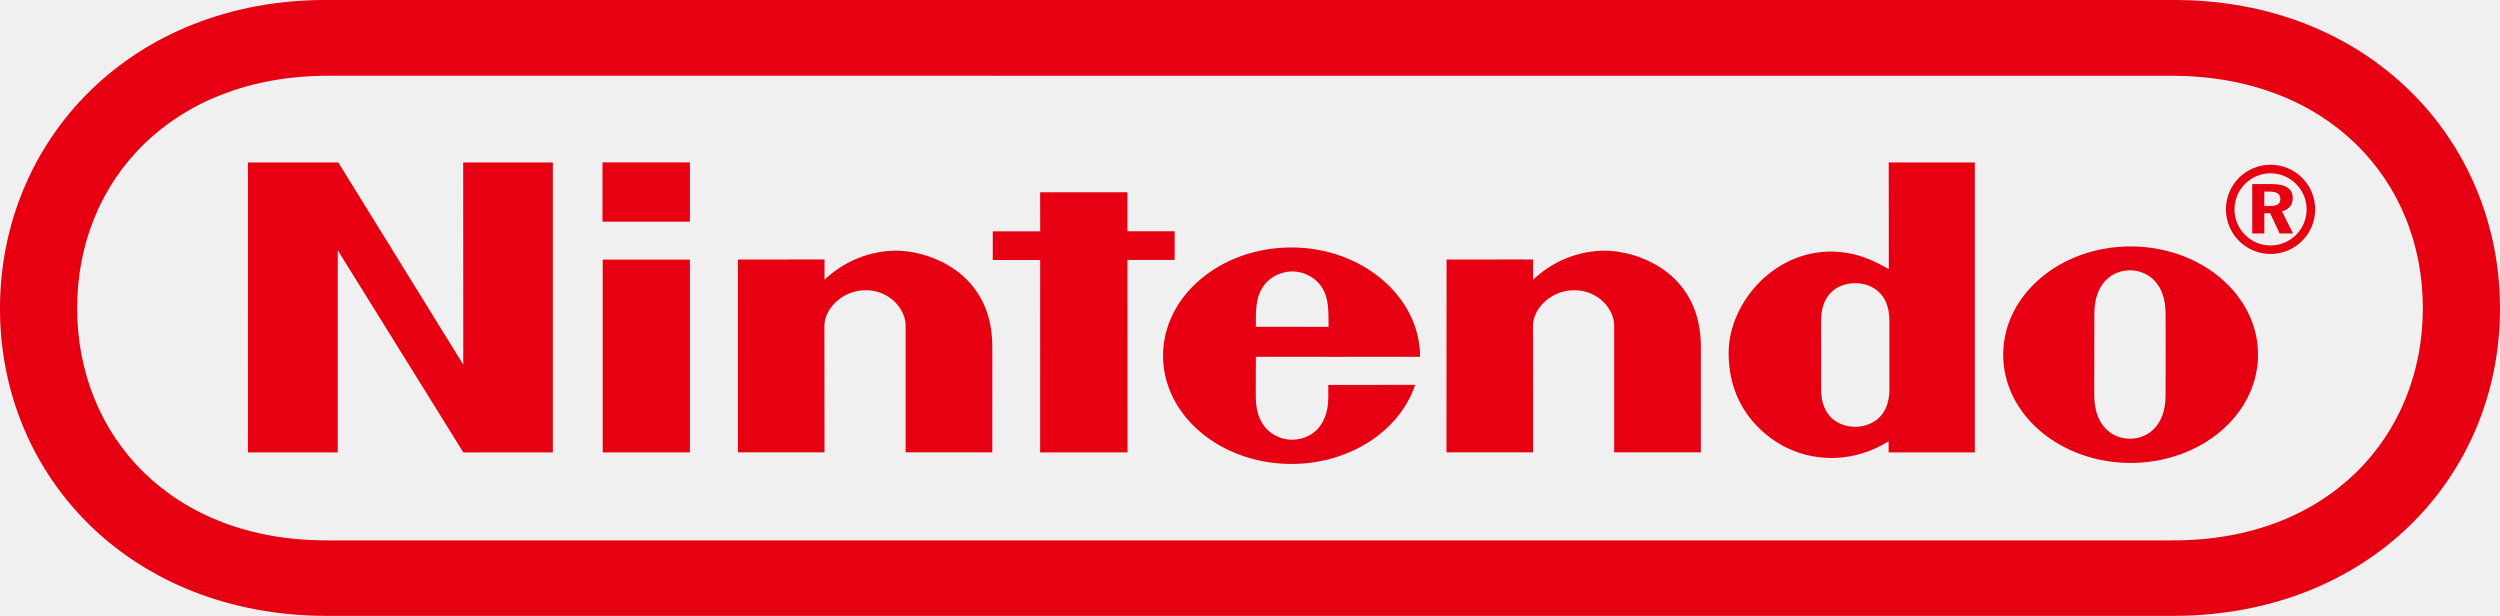
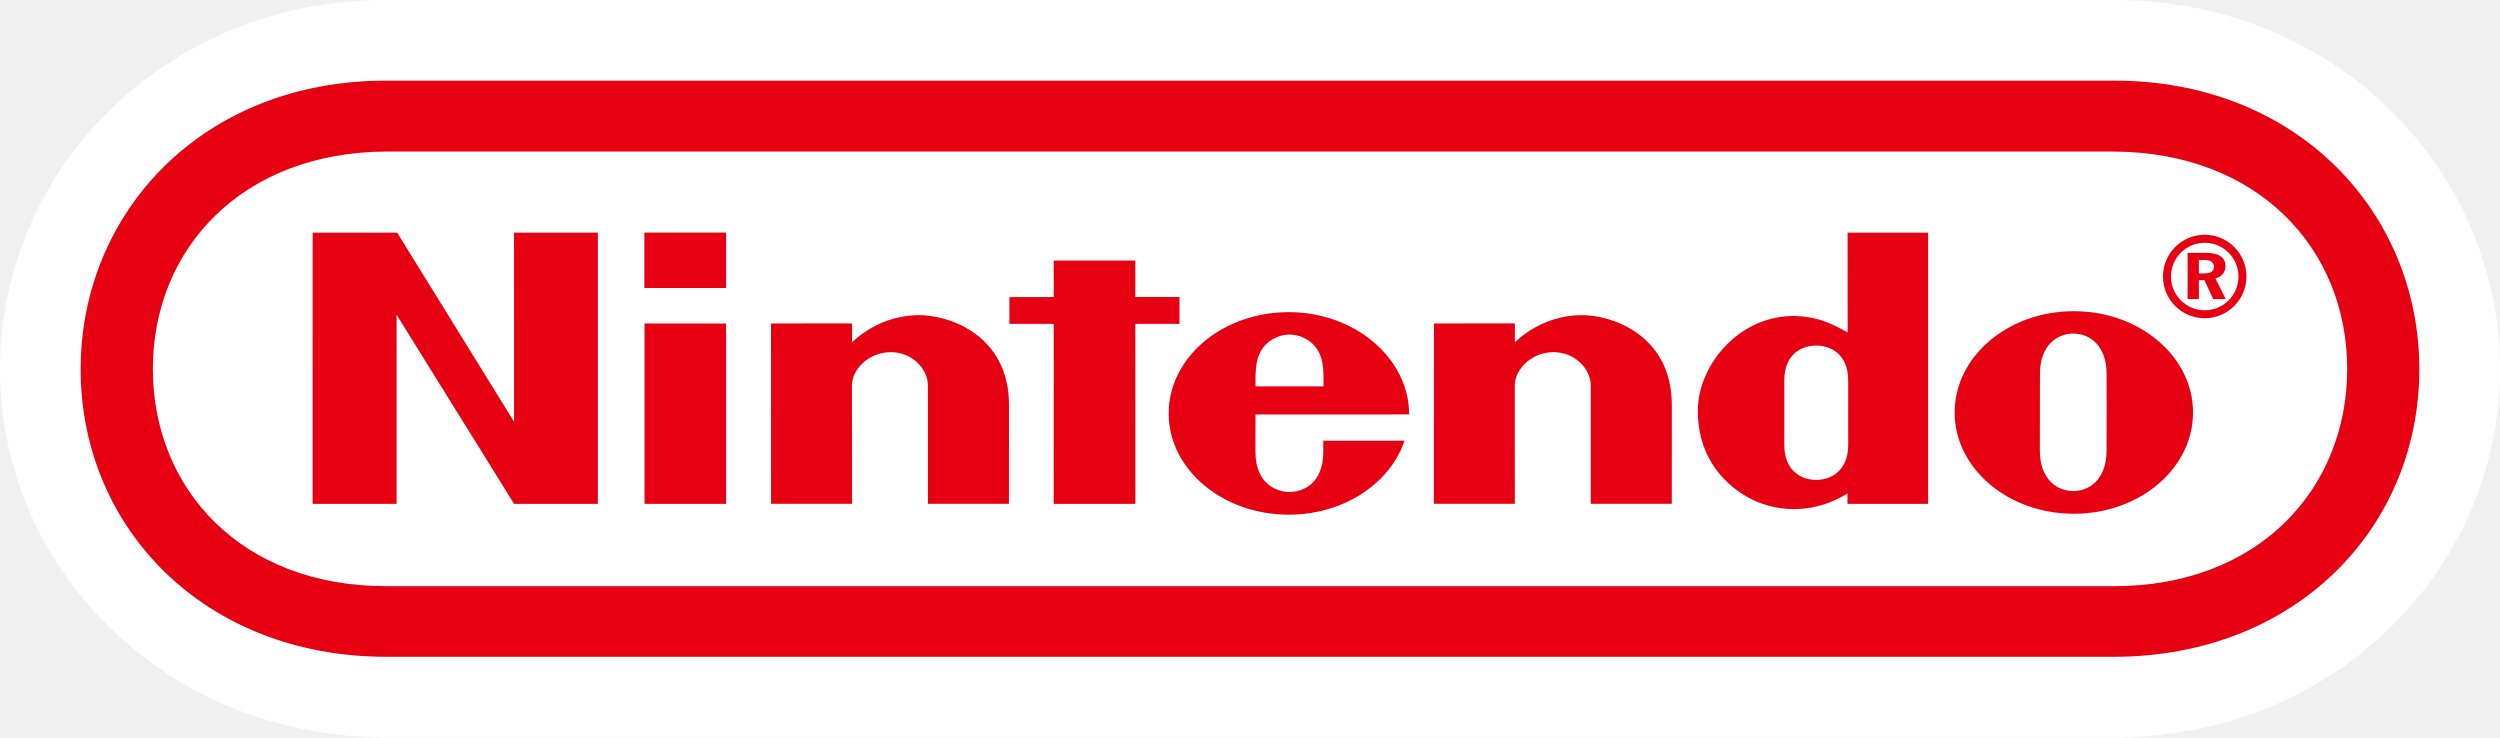
- <svg xmlns="http://www.w3.org/2000/svg" width="135.467mm" height="33.373mm" viewBox="0 0 135.467 33.373" version="1.1" id="svg5" xml:space="preserve">
+ <svg xmlns="http://www.w3.org/2000/svg" width="216.959mm" height="64mm" viewBox="0 0 216.959 64" version="1.1" id="svg5" xml:space="preserve">
  <defs id="defs2" />
-   <g id="layer1" transform="translate(-30.20215,-116.0232)">
-     <path d="m 47.92,149.396 c -10.621,-0.004 -17.718,-7.531 -17.718,-16.657 v 0 c 0,-9.126 7.113,-16.739 17.702,-16.716 H 147.967 c 10.589,-0.023 17.702,7.59 17.702,16.716 v 0 c 0,9.126 -7.097,16.653 -17.718,16.657 z m 0.032,-29.268 c -8.408,0.016 -13.57,5.636 -13.57,12.589 v 0 c 0,6.951 5.129,12.618 13.57,12.587 h 99.966 c 8.441,0.029 13.571,-5.636 13.571,-12.587 v 0 c 0,-6.951 -5.161,-12.571 -13.57,-12.587 z m 105.343,5.868 c 0.765,0 1.144,0.259 1.144,0.772 0,0.353 -0.219,0.619 -0.585,0.711 l 0.599,1.196 H 153.729 l -0.513,-1.097 h -0.318 v 1.097 h -0.653 v -2.679 z m -0.059,-1.047 c -1.335,0 -2.418,1.083 -2.418,2.418 0,1.335 1.083,2.418 2.418,2.418 1.335,0 2.418,-1.083 2.418,-2.418 0,-1.335 -1.083,-2.418 -2.418,-2.418 z m 1.955,2.42 c 0,1.079 -0.876,1.955 -1.955,1.955 -1.079,0 -1.955,-0.876 -1.955,-1.955 0,-1.079 0.876,-1.955 1.955,-1.955 1.079,0 1.955,0.874 1.955,1.955 z m -2.294,-0.183 h 0.318 c 0.372,0 0.552,-0.113 0.552,-0.38 0,-0.279 -0.192,-0.399 -0.585,-0.399 h -0.286 z m -54.646,6.546 c -0.007,-0.916 0.013,-1.527 0.313,-2.049 0.369,-0.644 1.047,-0.95 1.662,-0.953 h -0.002 c 0.615,0.004 1.293,0.309 1.662,0.953 0.3,0.523 0.313,1.135 0.306,2.051 z m 3.925,3.15 c 0,0 0.004,0.047 0.004,0.633 0,1.911 -1.257,2.335 -1.955,2.335 -0.698,0 -1.977,-0.425 -1.977,-2.335 0,-0.572 0.004,-2.157 0.004,-2.157 0,0 8.9,0.004 8.9,-0.002 0,-3.24 -3.128,-5.924 -6.971,-5.924 -3.843,0 -6.957,2.627 -6.957,5.866 0,3.24 3.114,5.865 6.957,5.865 3.188,0 5.881,-1.819 6.703,-4.285 z m 14.865,-7.275 c 1.767,-0.05 5.35,1.106 5.325,5.242 -0.004,0.734 -0.002,5.685 -0.002,5.685 h -4.694 c 0,0 0,-6.208 0,-6.861 0,-0.91 -0.871,-1.923 -2.159,-1.923 -1.286,0 -2.243,1.013 -2.243,1.923 0,0.446 0.005,6.861 0.005,6.861 h -4.69 l 0.004,-10.447 4.688,-0.004 c 0,0 -0.005,0.84 0,1.099 0.903,-0.862 2.206,-1.531 3.765,-1.576 z m -38.394,0 c 1.767,-0.05 5.35,1.106 5.325,5.242 -0.004,0.734 -0.002,5.685 -0.002,5.685 h -4.694 c 0,0 0,-6.208 0,-6.861 0,-0.91 -0.871,-1.923 -2.159,-1.923 -1.286,0 -2.243,1.013 -2.243,1.923 0,0.446 0.005,6.861 0.005,6.861 h -4.69 l -0.002,-10.447 4.694,-0.004 c 0,0 -0.005,0.84 0,1.099 0.903,-0.862 2.204,-1.531 3.765,-1.576 z m 53.901,-4.78 h 4.663 v 15.71 h -4.67 c 0,0 -0.002,-0.507 -0.002,-0.604 -1.808,1.135 -3.848,1.133 -5.437,0.392 -0.426,-0.198 -3.231,-1.544 -3.231,-5.179 0,-2.758 2.601,-5.769 6.007,-5.471 1.121,0.099 1.918,0.507 2.673,0.932 -0.004,-2.418 -0.004,-5.78 -0.004,-5.78 z m 0.034,10.434 c 0,0 0,-1.31 0,-1.867 0,-1.615 -1.115,-2.027 -1.849,-2.027 -0.752,0 -1.853,0.412 -1.853,2.027 0,0.536 0.002,1.862 0.002,1.862 0,0 -0.002,1.302 -0.002,1.858 0,1.614 1.101,2.036 1.851,2.036 0.736,0 1.853,-0.423 1.853,-2.036 0,-0.671 -0.002,-1.853 -0.002,-1.853 z m 14.969,-0.031 c 0,0 -0.002,1.579 -0.002,2.213 0,1.666 -0.984,2.353 -1.93,2.353 -0.948,0 -1.936,-0.687 -1.936,-2.353 0,-0.633 0.002,-2.252 0.002,-2.252 0,0 0.004,-1.545 0.004,-2.179 0,-1.659 0.989,-2.34 1.93,-2.34 0.943,0 1.93,0.682 1.93,2.34 0,0.633 -0.002,1.804 0.004,2.224 z m -1.898,-5.854 c -3.814,0 -6.904,2.627 -6.904,5.866 0,3.24 3.092,5.866 6.904,5.866 3.814,0 6.904,-2.627 6.904,-5.866 0,-3.24 -3.091,-5.866 -6.904,-5.866 z m -82.802,-1.342 v -3.211 h 4.735 v 3.211 z m 0.011,12.503 v -10.448 l 4.724,0.002 v 10.447 z m 23.702,0 0.002,-10.427 h -2.569 v -1.551 l 2.571,-0.002 -0.004,-2.116 h 4.728 v 2.114 H 93.852 v 1.554 h -2.558 l 0.004,10.427 z m -42.927,0 0.002,-15.71 h 4.895 l 6.771,10.956 -0.004,-10.956 h 4.857 v 15.71 H 55.31 L 48.503,129.582 v 10.956 z" style="fill:#e60012;fill-opacity:1;stroke-width:0.265" id="path29" />
+   <g id="path29-9" style="opacity:1" transform="translate(23.77148,161.7892)">
+     <path style="baseline-shift:baseline;display:inline;overflow:visible;vector-effect:none;fill:#ffffff;stroke-linecap:round;stroke-linejoin:round;enable-background:accumulate;stop-color:#000000;stop-opacity:1" d="m 9.774,-104.789 c -15.913,-0.006 -26.546,-11.282 -26.546,-24.955 v 0 c 0,-13.673 10.657,-25.079 26.521,-25.044 H 159.666 c 15.864,-0.035 26.521,11.371 26.521,25.044 v 0 c 0,13.673 -10.633,24.95 -26.546,24.955 z m 0.049,-43.849 c -12.598,0.024 -20.33,8.444 -20.33,18.861 v 0 c 0,10.415 7.684,18.905 20.33,18.859 H 159.593 c 12.646,0.043 20.333,-8.444 20.333,-18.859 v 0 c 0,-10.415 -7.733,-18.835 -20.33,-18.859 z m 157.827,8.792 c 1.145,0 1.714,0.388 1.714,1.156 0,0.528 -0.329,0.927 -0.876,1.065 l 0.898,1.792 h -1.086 l -0.768,-1.644 h -0.477 v 1.644 h -0.978 v -4.013 z m -0.089,-1.569 c -2,0 -3.622,1.623 -3.622,3.622 0,2 1.623,3.622 3.622,3.622 2,0 3.622,-1.623 3.622,-3.622 0,-2 -1.623,-3.622 -3.622,-3.622 z m 2.93,3.625 c 0,1.617 -1.313,2.93 -2.93,2.93 -1.617,0 -2.93,-1.313 -2.93,-2.93 0,-1.617 1.313,-2.93 2.93,-2.93 1.617,0 2.93,1.31 2.93,2.93 z m -3.436,-0.275 h 0.477 c 0.558,0 0.827,-0.17 0.827,-0.569 0,-0.418 -0.288,-0.598 -0.876,-0.598 h -0.429 z m -81.871,9.808 c -0.011,-1.372 0.019,-2.288 0.469,-3.07 0.553,-0.965 1.569,-1.423 2.49,-1.428 h -0.003 c 0.922,0.006 1.938,0.464 2.49,1.428 0.45,0.784 0.469,1.701 0.458,3.073 z m 5.881,4.719 c 0,0 0.006,0.07 0.006,0.949 0,2.862 -1.884,3.498 -2.93,3.498 -1.046,0 -2.962,-0.636 -2.962,-3.498 0,-0.857 0.006,-3.232 0.006,-3.232 0,0 13.333,0.006 13.333,-0.003 0,-4.854 -4.687,-8.876 -10.444,-8.876 -5.757,0 -10.423,3.935 -10.423,8.789 0,4.854 4.665,8.787 10.423,8.787 4.776,0 8.811,-2.725 10.043,-6.42 z m 22.271,-10.9 c 2.647,-0.075 8.016,1.658 7.978,7.854 -0.006,1.1 -0.003,8.517 -0.003,8.517 h -7.032 c 0,0 0,-9.301 0,-10.28 0,-1.364 -1.304,-2.881 -3.234,-2.881 -1.927,0 -3.361,1.517 -3.361,2.881 0,0.668 0.007,10.28 0.007,10.28 h -7.027 l 0.006,-15.651 7.024,-0.006 c 0,0 -0.007,1.259 0,1.647 1.353,-1.291 3.304,-2.294 5.641,-2.361 z m -57.522,0 c 2.647,-0.075 8.016,1.658 7.978,7.854 -0.005,1.1 -0.003,8.517 -0.003,8.517 h -7.032 c 0,0 0,-9.301 0,-10.28 0,-1.364 -1.304,-2.881 -3.234,-2.881 -1.927,0 -3.361,1.517 -3.361,2.881 0,0.668 0.008,10.28 0.008,10.28 h -7.027 l -0.003,-15.651 7.032,-0.006 c 0,0 -0.008,1.259 0,1.647 1.353,-1.291 3.302,-2.294 5.641,-2.361 z m 80.756,-7.161 h 6.986 v 23.538 h -6.997 c 0,0 -0.003,-0.76 -0.003,-0.906 -2.709,1.701 -5.765,1.698 -8.145,0.588 -0.639,-0.296 -4.841,-2.313 -4.841,-7.76 0,-4.132 3.897,-8.644 8.999,-8.196 1.679,0.148 2.873,0.76 4.005,1.396 -0.006,-3.622 -0.006,-8.66 -0.006,-8.66 z m 0.051,15.633 c 0,0 0,-1.962 0,-2.798 0,-2.42 -1.671,-3.038 -2.771,-3.038 -1.127,0 -2.776,0.617 -2.776,3.038 0,0.803 0.003,2.79 0.003,2.79 0,0 -0.003,1.951 -0.003,2.784 0,2.418 1.65,3.051 2.773,3.051 1.102,0 2.776,-0.633 2.776,-3.051 0,-1.005 -0.003,-2.776 -0.003,-2.776 z m 22.427,-0.046 c 0,0 -0.003,2.366 -0.003,3.315 0,2.496 -1.474,3.525 -2.892,3.525 -1.42,0 -2.9,-1.03 -2.9,-3.525 0,-0.949 0.003,-3.374 0.003,-3.374 0,0 0.006,-2.315 0.006,-3.264 0,-2.485 1.482,-3.507 2.892,-3.507 1.412,0 2.892,1.022 2.892,3.507 0,0.949 -0.003,2.703 0.006,3.331 z m -2.844,-8.77 c -5.714,0 -10.344,3.935 -10.344,8.789 0,4.854 4.633,8.789 10.344,8.789 5.714,0 10.344,-3.935 10.344,-8.789 0,-4.854 -4.63,-8.789 -10.344,-8.789 z m -124.055,-2.011 v -4.811 h 7.094 v 4.811 z m 0.016,18.732 v -15.654 l 7.078,0.003 v 15.651 z m 35.51,0 0.003,-15.622 h -3.849 v -2.323 l 3.852,-0.003 -0.005,-3.17 h 7.083 v 3.167 h 3.833 v 2.329 h -3.833 l 0.005,15.622 z m -64.314,0 0.003,-23.538 h 7.334 l 10.145,16.414 -0.005,-16.414 h 7.277 v 23.538 H 20.846 L 10.647,-134.475 v 16.414 z" id="path1" />
+     <path style="baseline-shift:baseline;display:inline;overflow:visible;vector-effect:none;fill:#ffffff;stroke-linecap:round;stroke-linejoin:round;enable-background:accumulate;stop-color:#000000;stop-opacity:1" d="m 9.766,-161.789 c -19.227,-0.043 -33.537,14.735 -33.537,32.045 0,17.302 14.324,31.948 33.543,31.955 h 0.002 149.869 0.002 c 19.219,-0.006 33.543,-14.653 33.543,-31.955 0,-17.31 -14.311,-32.087 -33.537,-32.045 z" id="path2" />
  </g>
+   <path d="M 33.546,57 C 17.633,56.994 7,45.718 7,32.045 v 0 c 0,-13.673 10.657,-25.079 26.521,-25.044 h 149.916 c 15.864,-0.035 26.521,11.371 26.521,25.044 v 0 c 0,13.673 -10.633,24.95 -26.546,24.955 z m 0.049,-43.849 c -12.598,0.024 -20.33,8.444 -20.33,18.861 v 0 c 0,10.415 7.684,18.905 20.33,18.859 H 183.365 c 12.646,0.043 20.333,-8.444 20.333,-18.859 v 0 c 0,-10.415 -7.733,-18.835 -20.33,-18.859 z m 157.827,8.792 c 1.145,0 1.714,0.388 1.714,1.156 0,0.528 -0.329,0.927 -0.876,1.065 l 0.898,1.792 h -1.086 l -0.768,-1.644 h -0.477 v 1.644 h -0.978 v -4.013 z m -0.089,-1.569 c -2,0 -3.622,1.623 -3.622,3.622 0,2 1.623,3.622 3.622,3.622 2,0 3.622,-1.623 3.622,-3.622 0,-2 -1.623,-3.622 -3.622,-3.622 z m 2.93,3.625 c 0,1.617 -1.313,2.93 -2.93,2.93 -1.617,0 -2.93,-1.313 -2.93,-2.93 0,-1.617 1.313,-2.93 2.93,-2.93 1.617,0 2.93,1.31 2.93,2.93 z m -3.436,-0.275 h 0.477 c 0.558,0 0.827,-0.17 0.827,-0.569 0,-0.418 -0.288,-0.598 -0.876,-0.598 h -0.429 z m -81.871,9.808 c -0.011,-1.372 0.019,-2.288 0.469,-3.07 0.553,-0.965 1.569,-1.423 2.49,-1.428 h -0.003 c 0.922,0.006 1.938,0.464 2.49,1.428 0.45,0.784 0.469,1.701 0.458,3.073 z m 5.881,4.719 c 0,0 0.006,0.07 0.006,0.949 0,2.862 -1.884,3.498 -2.93,3.498 -1.046,0 -2.962,-0.636 -2.962,-3.498 0,-0.857 0.006,-3.232 0.006,-3.232 0,0 13.333,0.006 13.333,-0.003 0,-4.854 -4.687,-8.876 -10.444,-8.876 -5.757,0 -10.423,3.935 -10.423,8.789 0,4.854 4.665,8.787 10.423,8.787 4.776,0 8.811,-2.725 10.043,-6.42 z m 22.271,-10.9 c 2.647,-0.076 8.016,1.658 7.978,7.854 -0.006,1.1 -0.003,8.517 -0.003,8.517 h -7.032 c 0,0 0,-9.301 0,-10.28 0,-1.364 -1.304,-2.881 -3.234,-2.881 -1.927,0 -3.361,1.517 -3.361,2.881 0,0.668 0.007,10.28 0.007,10.28 h -7.027 l 0.006,-15.651 7.024,-0.006 c 0,0 -0.007,1.259 0,1.647 1.353,-1.291 3.304,-2.294 5.641,-2.361 z m -57.522,0 c 2.647,-0.076 8.016,1.658 7.978,7.854 -0.005,1.1 -0.003,8.517 -0.003,8.517 h -7.032 c 0,0 0,-9.301 0,-10.28 0,-1.364 -1.305,-2.881 -3.234,-2.881 -1.927,0 -3.361,1.517 -3.361,2.881 0,0.668 0.008,10.28 0.008,10.28 h -7.027 l -0.003,-15.651 7.032,-0.006 c 0,0 -0.008,1.259 0,1.647 1.353,-1.291 3.302,-2.294 5.641,-2.361 z m 80.756,-7.161 h 6.986 v 23.538 h -6.997 c 0,0 -0.003,-0.76 -0.003,-0.906 -2.709,1.701 -5.765,1.698 -8.145,0.588 -0.639,-0.296 -4.841,-2.313 -4.841,-7.76 0,-4.132 3.897,-8.644 8.999,-8.196 1.679,0.148 2.873,0.76 4.005,1.396 -0.006,-3.622 -0.006,-8.66 -0.006,-8.66 z m 0.051,15.633 c 0,0 0,-1.962 0,-2.798 0,-2.42 -1.671,-3.038 -2.771,-3.038 -1.127,0 -2.776,0.617 -2.776,3.038 0,0.803 0.003,2.79 0.003,2.79 0,0 -0.003,1.951 -0.003,2.784 0,2.418 1.65,3.051 2.773,3.051 1.102,0 2.776,-0.633 2.776,-3.051 0,-1.005 -0.003,-2.776 -0.003,-2.776 z m 22.427,-0.046 c 0,0 -0.003,2.366 -0.003,3.315 0,2.496 -1.474,3.525 -2.892,3.525 -1.42,0 -2.9,-1.03 -2.9,-3.525 0,-0.949 0.003,-3.374 0.003,-3.374 0,0 0.006,-2.315 0.006,-3.264 0,-2.485 1.482,-3.507 2.892,-3.507 1.412,0 2.892,1.022 2.892,3.507 0,0.949 -0.003,2.703 0.006,3.331 z m -2.844,-8.77 c -5.714,0 -10.344,3.935 -10.344,8.789 0,4.854 4.633,8.789 10.344,8.789 5.714,0 10.344,-3.935 10.344,-8.789 0,-4.854 -4.63,-8.789 -10.344,-8.789 z M 55.919,24.996 v -4.811 h 7.094 v 4.811 z m 0.016,18.732 V 28.074 l 7.078,0.003 v 15.651 z m 35.51,0 0.003,-15.622 h -3.849 v -2.323 l 3.852,-0.003 -0.005,-3.17 h 7.083 v 3.167 h 3.833 v 2.329 h -3.833 l 0.005,15.622 z m -64.314,0 0.003,-23.538 h 7.334 l 10.145,16.414 -0.005,-16.414 h 7.277 V 43.729 H 44.618 L 34.419,27.314 v 16.414 z" style="fill:#e60012;fill-opacity:1;stroke-width:0.396" id="path29" />
  <style type="text/css" id="style7">.logo{fill:#939598}</style>
</svg>
